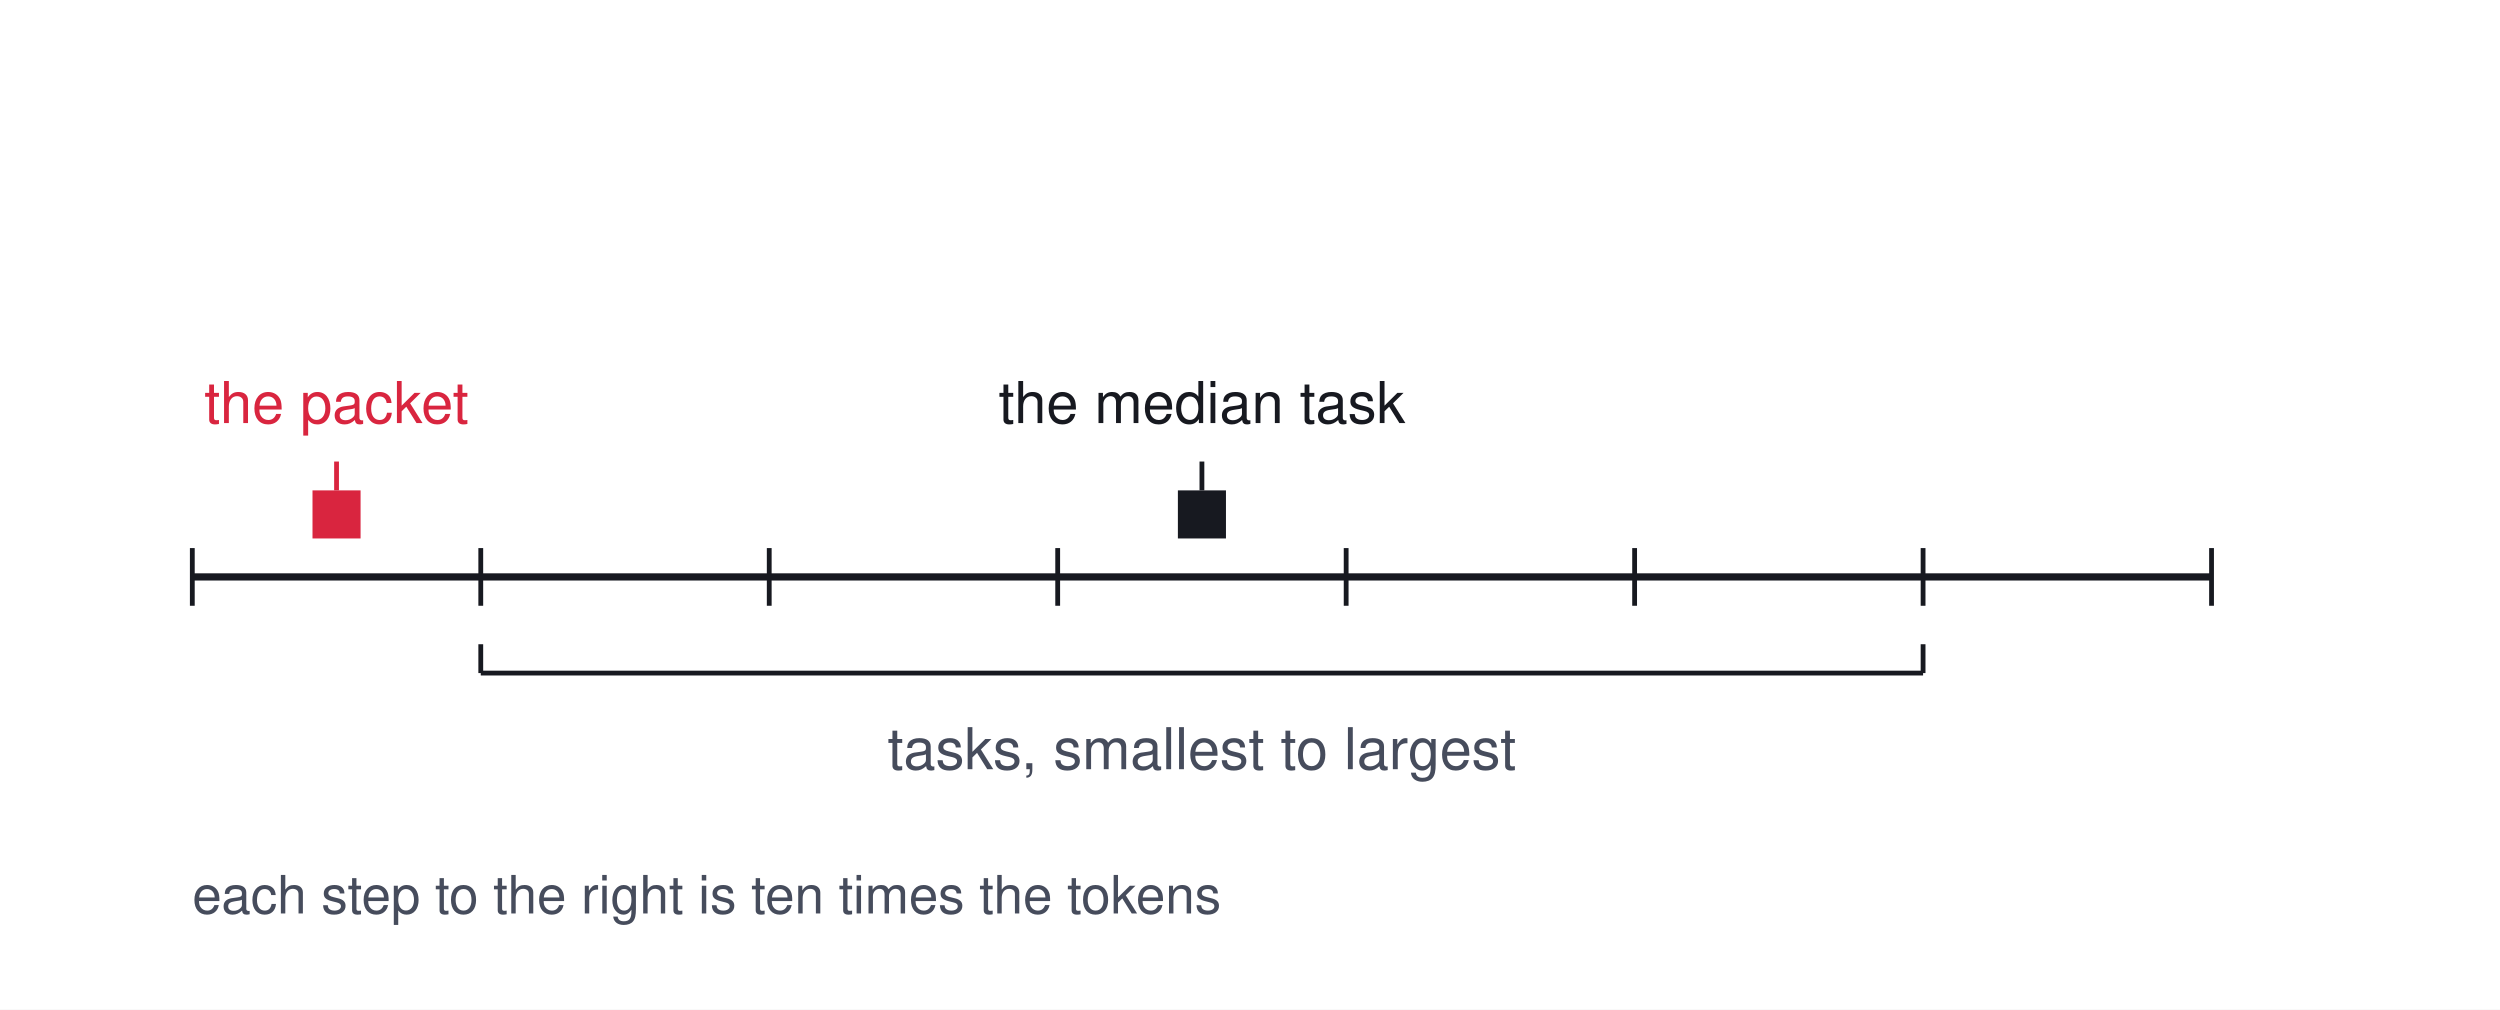
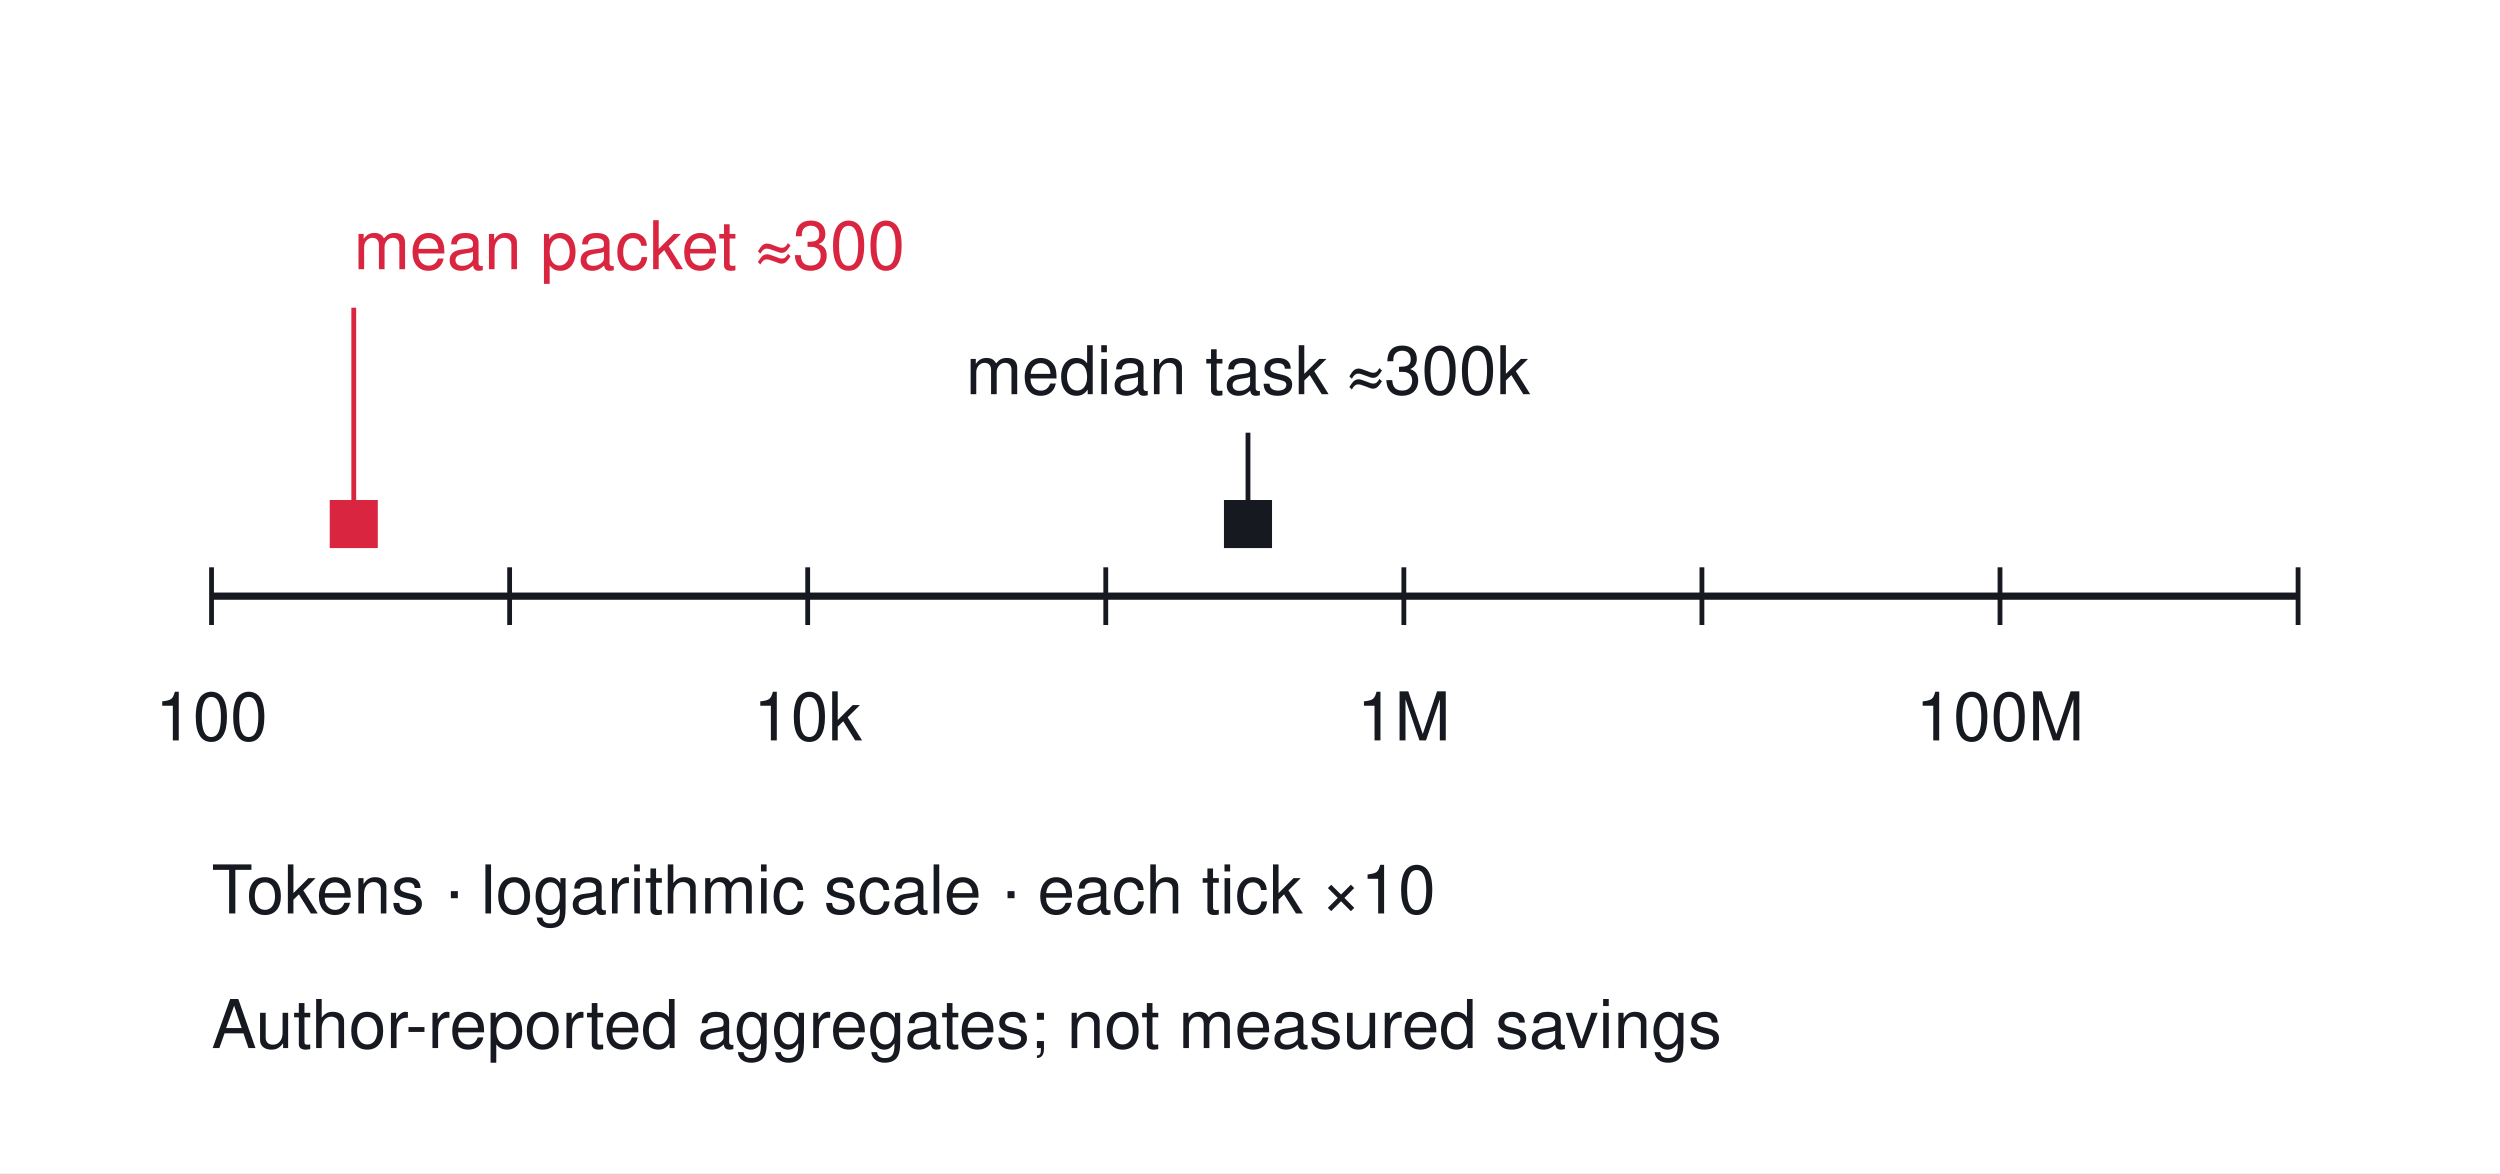
- <svg xmlns="http://www.w3.org/2000/svg" viewBox="0 0 520 210" width="520" height="210" role="img">
-   <rect x="0" y="0" width="520" height="210" fill="#ffffff" />
+ <svg xmlns="http://www.w3.org/2000/svg" viewBox="0 0 520 244" width="520" height="244" role="img">
+   <rect x="0" y="0" width="520" height="244" fill="#ffffff" />
  <defs>
    <marker id="scale-ink" viewBox="0 0 10 10" refX="9" refY="5" markerWidth="6.5" markerHeight="6.5" orient="auto">
      <path d="M0,0 L10,5 L0,10 z" fill="#171920" />
    </marker>
  </defs>
-   <line x1="40" y1="120" x2="460" y2="120" stroke="#171920" stroke-width="1.5" fill="none" />
-   <line x1="40" y1="114" x2="40" y2="126" stroke="#171920" stroke-width="1" fill="none" />
-   <line x1="100" y1="114" x2="100" y2="126" stroke="#171920" stroke-width="1" fill="none" />
-   <line x1="160" y1="114" x2="160" y2="126" stroke="#171920" stroke-width="1" fill="none" />
-   <line x1="220" y1="114" x2="220" y2="126" stroke="#171920" stroke-width="1" fill="none" />
-   <line x1="280" y1="114" x2="280" y2="126" stroke="#171920" stroke-width="1" fill="none" />
-   <line x1="340" y1="114" x2="340" y2="126" stroke="#171920" stroke-width="1" fill="none" />
-   <line x1="400" y1="114" x2="400" y2="126" stroke="#171920" stroke-width="1" fill="none" />
-   <line x1="460" y1="114" x2="460" y2="126" stroke="#171920" stroke-width="1" fill="none" />
-   <rect x="65.0" y="102" width="10" height="10" fill="#d9253f" />
-   <line x1="70.0" y1="102" x2="70.0" y2="96" stroke="#d9253f" stroke-width="1" fill="none" />
-   <text x="70.0" y="88" font-family="ui-monospace, GeistMonoVariableVF, Helvetica, monospace" font-size="12" fill="#d9253f" text-anchor="middle">the packet</text>
-   <rect x="245.0" y="102" width="10" height="10" fill="#171920" />
-   <line x1="250.0" y1="102" x2="250.0" y2="96" stroke="#171920" stroke-width="1" fill="none" />
-   <text x="250.0" y="88" font-family="ui-monospace, GeistMonoVariableVF, Helvetica, monospace" font-size="12" fill="#171920" text-anchor="middle">the median task</text>
-   <line x1="100" y1="140" x2="400" y2="140" stroke="#171920" stroke-width="1" fill="none" />
-   <line x1="100" y1="134" x2="100" y2="140" stroke="#171920" stroke-width="1" fill="none" />
-   <line x1="400" y1="134" x2="400" y2="140" stroke="#171920" stroke-width="1" fill="none" />
-   <text x="250.0" y="160" font-family="ui-monospace, GeistMonoVariableVF, Helvetica, monospace" font-size="12" fill="#464c5c" text-anchor="middle">tasks, smallest to largest</text>
-   <text x="40" y="190" font-family="ui-monospace, GeistMonoVariableVF, Helvetica, monospace" font-size="11" fill="#464c5c" text-anchor="start">each step to the right is ten times the tokens</text>
+   <line x1="44.0" y1="124" x2="478.0" y2="124" stroke="#171920" stroke-width="1.5" fill="none" />
+   <line x1="44.0" y1="118" x2="44.0" y2="130" stroke="#171920" stroke-width="1" fill="none" />
+   <line x1="106.0" y1="118" x2="106.0" y2="130" stroke="#171920" stroke-width="1" fill="none" />
+   <line x1="168.0" y1="118" x2="168.0" y2="130" stroke="#171920" stroke-width="1" fill="none" />
+   <line x1="230.0" y1="118" x2="230.0" y2="130" stroke="#171920" stroke-width="1" fill="none" />
+   <line x1="292.0" y1="118" x2="292.0" y2="130" stroke="#171920" stroke-width="1" fill="none" />
+   <line x1="354.0" y1="118" x2="354.0" y2="130" stroke="#171920" stroke-width="1" fill="none" />
+   <line x1="416.0" y1="118" x2="416.0" y2="130" stroke="#171920" stroke-width="1" fill="none" />
+   <line x1="478.0" y1="118" x2="478.0" y2="130" stroke="#171920" stroke-width="1" fill="none" />
+   <text x="44.0" y="154" font-family="ui-monospace, GeistMonoVariableVF, Helvetica, monospace" font-size="14" fill="#171920" text-anchor="middle">100</text>
+   <text x="168.0" y="154" font-family="ui-monospace, GeistMonoVariableVF, Helvetica, monospace" font-size="14" fill="#171920" text-anchor="middle">10k</text>
+   <text x="292.0" y="154" font-family="ui-monospace, GeistMonoVariableVF, Helvetica, monospace" font-size="14" fill="#171920" text-anchor="middle">1M</text>
+   <text x="416.0" y="154" font-family="ui-monospace, GeistMonoVariableVF, Helvetica, monospace" font-size="14" fill="#171920" text-anchor="middle">100M</text>
+   <rect x="68.582" y="104" width="10" height="10" fill="#d9253f" />
+   <line x1="73.582" y1="104" x2="73.582" y2="64" stroke="#d9253f" stroke-width="1" fill="none" />
+   <text x="73.582" y="56" font-family="ui-monospace, GeistMonoVariableVF, Helvetica, monospace" font-size="14" fill="#d9253f" text-anchor="start">mean packet ≈300</text>
+   <rect x="254.582" y="104" width="10" height="10" fill="#171920" />
+   <line x1="259.582" y1="104" x2="259.582" y2="90" stroke="#171920" stroke-width="1" fill="none" />
+   <text x="259.582" y="82" font-family="ui-monospace, GeistMonoVariableVF, Helvetica, monospace" font-size="14" fill="#171920" text-anchor="middle">median task ≈300k</text>
+   <text x="44" y="190" font-family="ui-monospace, GeistMonoVariableVF, Helvetica, monospace" font-size="14" fill="#171920" text-anchor="start">Tokens · logarithmic scale · each tick ×10</text>
+   <text x="44" y="218" font-family="ui-monospace, GeistMonoVariableVF, Helvetica, monospace" font-size="14" fill="#171920" text-anchor="start">Author-reported aggregates; not measured savings</text>
</svg>
